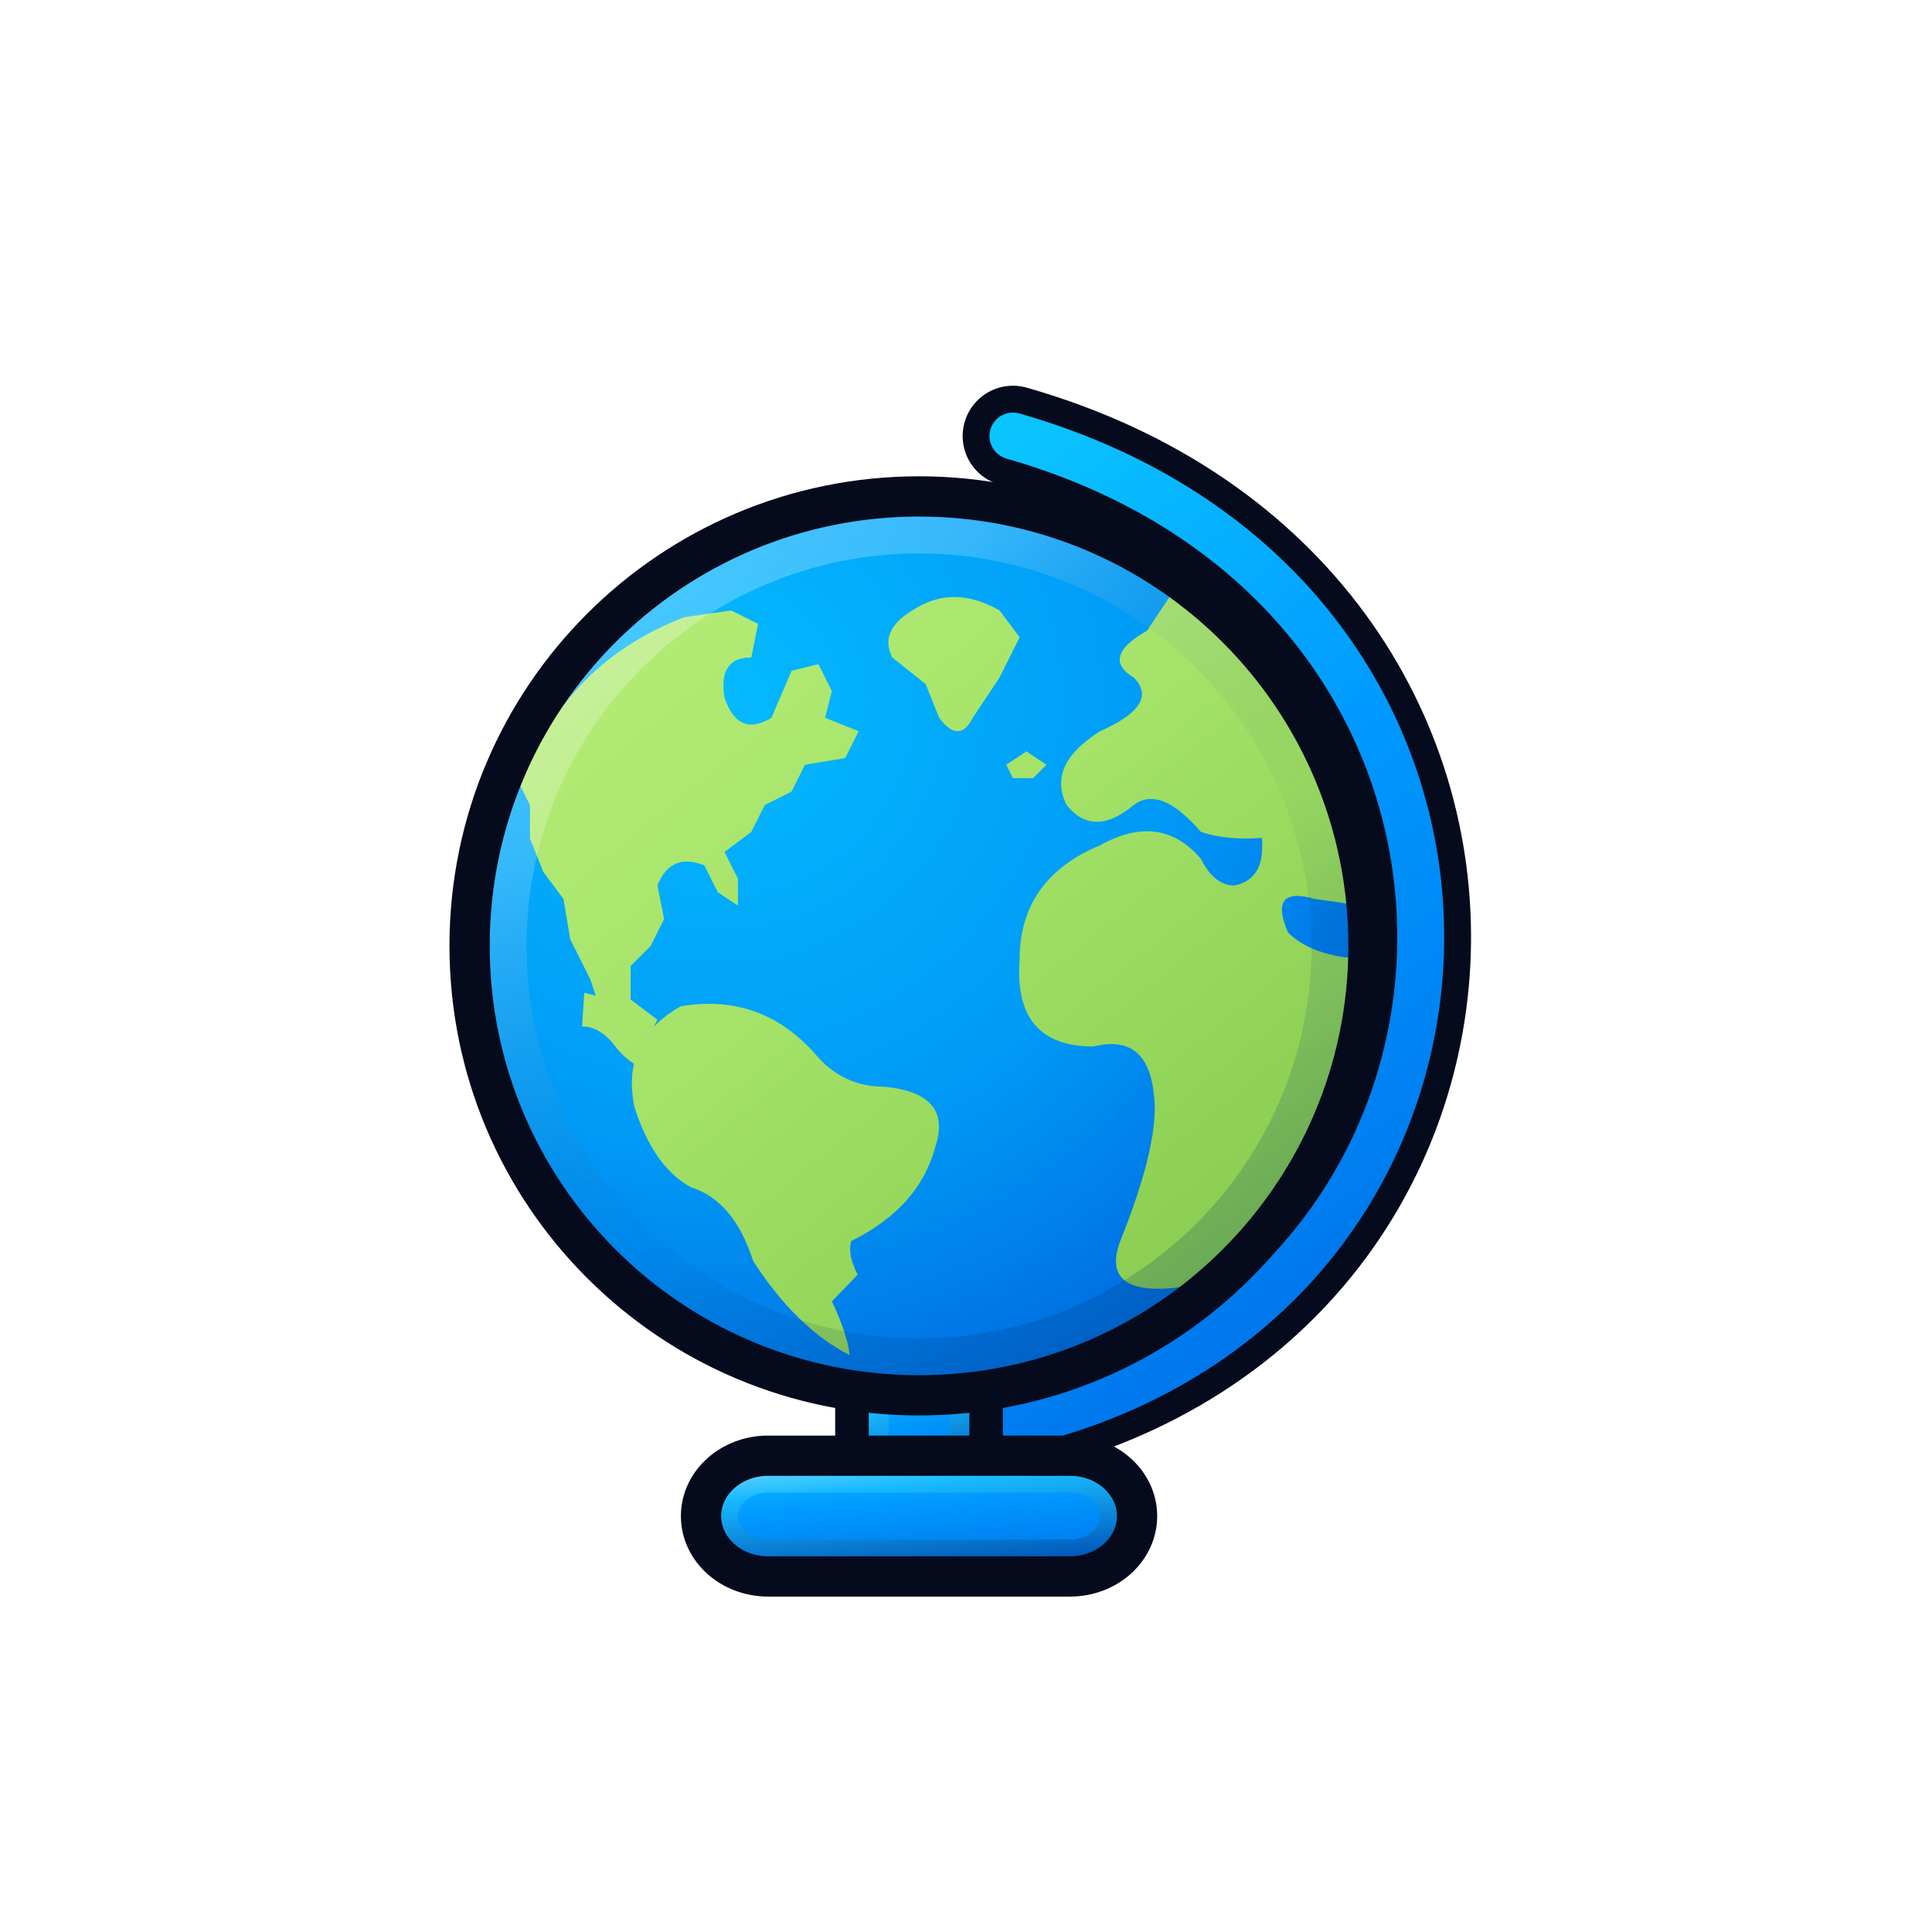
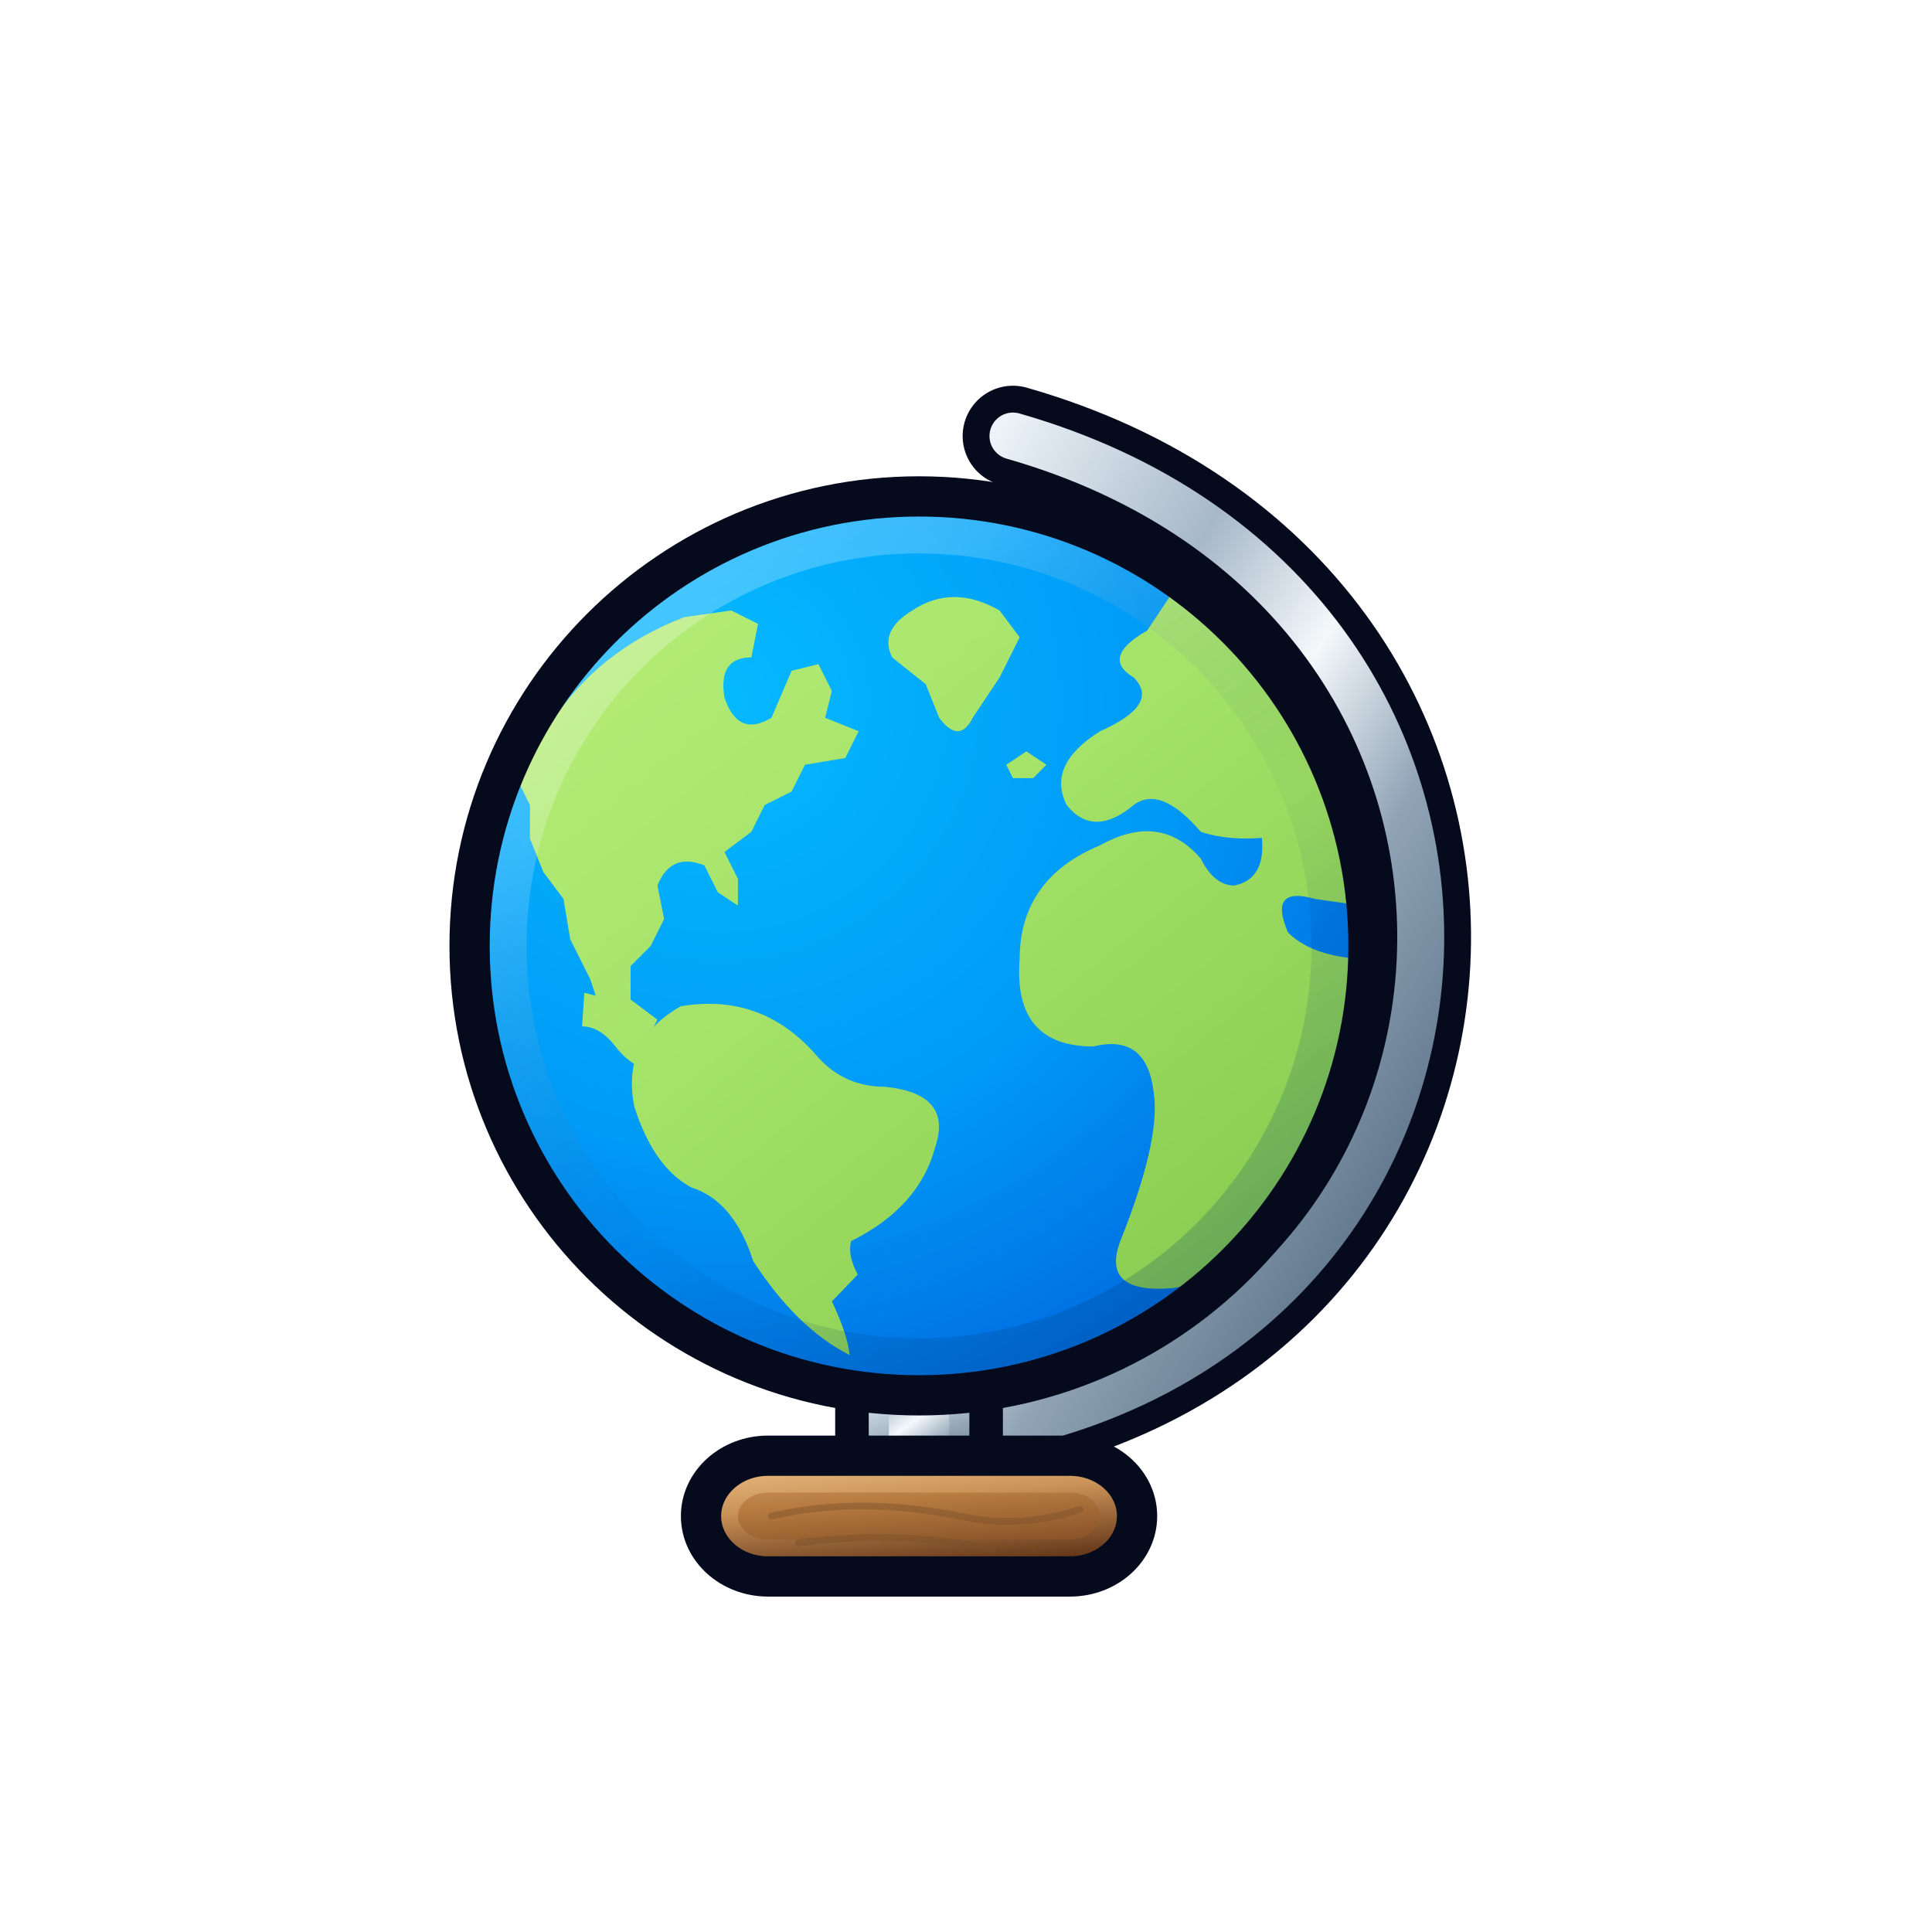
<svg xmlns="http://www.w3.org/2000/svg" width="288" height="288" viewBox="0 0 288 288" role="img" aria-labelledby="world-globe-title">
  <defs>
-     <linearGradient id="world-globe-blue" x1="0" y1="0" x2=".3" y2="1">
-       <stop offset="0.0" stop-color="#0bc5ff" />
-       <stop offset="0.5" stop-color="#0099ff" />
-       <stop offset="1.0" stop-color="#0078ed" />
+     <linearGradient id="world-globe-metal" x1="0" y1="0" x2=".7" y2="1">
+       <stop offset="0" stop-color="#edf4f9" />
+       <stop offset=".3" stop-color="#a7b8c8" />
+       <stop offset=".5" stop-color="#f4f8fb" />
+       <stop offset=".7" stop-color="#90a4b6" />
+       <stop offset="1" stop-color="#596f84" />
+     </linearGradient>
+     <linearGradient id="world-globe-wood" x1="0" y1="0" x2=".25" y2="1">
+       <stop offset="0" stop-color="#d6a367" />
+       <stop offset=".45" stop-color="#b77b40" />
+       <stop offset="1" stop-color="#78451f" />
+     </linearGradient>
+     <linearGradient id="world-globe-wood-edge" x1="0" y1="0" x2=".3" y2="1">
+       <stop offset="0" stop-color="#f0c58c" />
+       <stop offset=".45" stop-color="#ca9358" />
+       <stop offset="1" stop-color="#653719" />
    </linearGradient>
    <rect id="world-globe-shape1" x="127.0" y="203" width="20" height="21" rx="1" />
    <clipPath id="world-globe-shape1-clip">
      <use href="#world-globe-shape1" />
    </clipPath>
    <rect id="world-globe-shape2" x="104.5" y="217" width="65" height="18" rx="10" />
    <clipPath id="world-globe-shape2-clip">
      <use href="#world-globe-shape2" />
    </clipPath>
    <circle id="world-globe-shape3" cx="137" cy="141" r="67" />
    <clipPath id="world-globe-shape3-clip">
      <use href="#world-globe-shape3" />
    </clipPath>
    <circle id="world-globe-shape4" cx="137" cy="141" r="67" />
    <radialGradient id="world-globe-ocean" cx=".28" cy=".23" r=".9">
      <stop stop-color="#05baff" stop-opacity="1" offset="0" />
      <stop stop-color="#009af7" stop-opacity="1" offset="0.55" />
      <stop stop-color="#0062dc" stop-opacity="1" offset="1" />
    </radialGradient>
    <linearGradient id="world-globe-land" x1="85" y1="72" x2="184" y2="194" gradientUnits="userSpaceOnUse">
      <stop stop-color="#b8ee79" stop-opacity="1" offset="0" />
      <stop stop-color="#a4e268" stop-opacity="1" offset="0.45" />
      <stop stop-color="#84c94d" stop-opacity="1" offset="1" />
    </linearGradient>
    <linearGradient id="world-globe-globe-rim" x1="0" y1="0" x2=".7" y2="1">
      <stop stop-color="#ffffff" stop-opacity=".35" offset="0" />
      <stop stop-color="#ffffff" stop-opacity=".20" offset="0.3" />
      <stop stop-color="#003366" stop-opacity=".03" offset="0.65" />
      <stop stop-color="#003366" stop-opacity=".25" offset="1" />
    </linearGradient>
-     <linearGradient id="world-globe-stand-bevel" x1="0" y1="0" x2=".3" y2="1">
-       <stop stop-color="#91e8ff" stop-opacity="1" offset="0" />
-       <stop stop-color="#19baff" stop-opacity="1" offset="0.35" />
-       <stop stop-color="#0059ba" stop-opacity="1" offset="1" />
+     <linearGradient id="world-globe-metal-edge" x1="0" y1="0" x2=".3" y2="1">
+       <stop stop-color="#ffffff" stop-opacity="1" offset="0" />
+       <stop stop-color="#cad7e2" stop-opacity="1" offset="0.35" />
+       <stop stop-color="#50697e" stop-opacity="1" offset="1" />
    </linearGradient>
  </defs>
  <g stroke-linecap="round" stroke-linejoin="round">
    <path d="M151 65 C235 89 230 197 148 213" fill="none" stroke="#050b1d" stroke-width="15" />
-     <path d="M151 65 C235 89 230 197 148 213" fill="none" stroke="url(#world-globe-blue)" stroke-width="7" />
-     <use href="#world-globe-shape1" fill="url(#world-globe-blue)" />
-     <use href="#world-globe-shape1" fill="none" stroke="url(#world-globe-stand-bevel)" stroke-width="11" clip-path="url(#world-globe-shape1-clip)" />
+     <path d="M151 65 C235 89 230 197 148 213" fill="none" stroke="url(#world-globe-metal)" stroke-width="7" />
+     <use href="#world-globe-shape1" fill="url(#world-globe-metal)" />
+     <use href="#world-globe-shape1" fill="none" stroke="url(#world-globe-metal-edge)" stroke-width="11" clip-path="url(#world-globe-shape1-clip)" />
    <use href="#world-globe-shape1" fill="none" stroke="#050b1d" stroke-width="5" />
-     <use href="#world-globe-shape2" fill="url(#world-globe-blue)" />
-     <use href="#world-globe-shape2" fill="none" stroke="url(#world-globe-stand-bevel)" stroke-width="11" clip-path="url(#world-globe-shape2-clip)" />
+     <use href="#world-globe-shape2" fill="url(#world-globe-wood)" />
+     <use href="#world-globe-shape2" fill="none" stroke="url(#world-globe-wood-edge)" stroke-width="11" clip-path="url(#world-globe-shape2-clip)" />
+     <path d="M115 226 Q128 223 143 226 Q152 228 161 225 M119 230 Q135 228 148 231" fill="none" stroke="#79502a" stroke-width="1" opacity=".45" clip-path="url(#world-globe-shape2-clip)" />
    <use href="#world-globe-shape2" fill="none" stroke="#050b1d" stroke-width="6" />
    <use href="#world-globe-shape3" fill="url(#world-globe-ocean)" />
    <g id="world-globe-continents" clip-path="url(#world-globe-shape3-clip)">
      <g transform="translate(1 10)" fill="url(#world-globe-land)">
        <path id="world-globe-north-america" d="M81 98 Q88 87 101 82 L108 81 L112 83 L111 88 Q106 88 107 94 Q109 100 114 97 L117 90 L121 89 L123 93 L122 97 L127 99 L125 103 L119 104 L117 108 L113 110 L111 114 L107 117 L109 121 L109 125 L106 123 L104 119 Q99 117 97 122 L98 127 L96 131 L93 134 L93 139 L97 142 L95 146 L89 142 L87 136 L84 130 L83 124 L80 120 L78 115 L78 110 L76 106 Z" />
        <path id="world-globe-greenland" d="M135 81 Q141 77 148 81 L151 85 L148 91 L144 97 Q142 101 139 97 L137 92 L132 88 Q130 84 135 81 Z" />
        <path id="world-globe-iceland" d="M149 104 L152 102 L155 104 L153 106 L150 106 Z" />
        <path id="world-globe-europe-asia" d="M174 78 L190 88 L204 107 L205 122 L192 122 Q190 119 193 116 L193 114 Q184 116 178 114 Q172 107 168 110 Q162 115 158 110 Q155 104 163 99 Q172 95 168 91 Q163 88 170 84 Z" />
        <path id="world-globe-africa" d="M178 118 Q172 111 163 116 Q151 121 151 133 Q150 146 162 146 Q170 144 171 153 Q172 160 166 175 Q163 183 174 182 L190 179 L207 148 L204 133 Q195 133 191 129 Q188 122 195 124 L202 125 L202 115 Q190 109 187 114 Q188 121 183 122 Q180 122 178 118 Z" />
        <path id="world-globe-central-america" d="M 86.104 138.000 Q 90.875 139.000 93.160 142.000 Q 95.710 146.000 99.856 145.000 L 104.182 143.000 L 106.916 147.000 L 101.644 150.000 Q 94.550 151.000 90.746 146.000 Q 88.441 143.000 85.771 143.000 Z" />
        <path id="world-globe-south-america" d="M 100.498 140.000 Q 112.359 138.000 120.422 147.000 Q 124.525 152.000 130.878 152.000 Q 141.095 153.000 138.414 161.000 Q 136.000 170.000 125.888 175.000 Q 125.291 177.000 126.855 180.000 L 123.014 184.000 Q 125.373 189.000 125.648 192.000 Q 117.774 188.000 111.286 178.000 Q 108.396 169.000 102.038 167.000 Q 96.445 164.000 93.566 155.000 Q 91.553 145.000 100.498 140.000 Z" />
      </g>
    </g>
    <use href="#world-globe-shape3" fill="none" stroke="url(#world-globe-globe-rim)" stroke-width="17" clip-path="url(#world-globe-shape3-clip)" />
    <use href="#world-globe-shape4" fill="none" />
    <use href="#world-globe-shape4" fill="none" stroke="#050b1d" stroke-width="6" />
  </g>
</svg>
